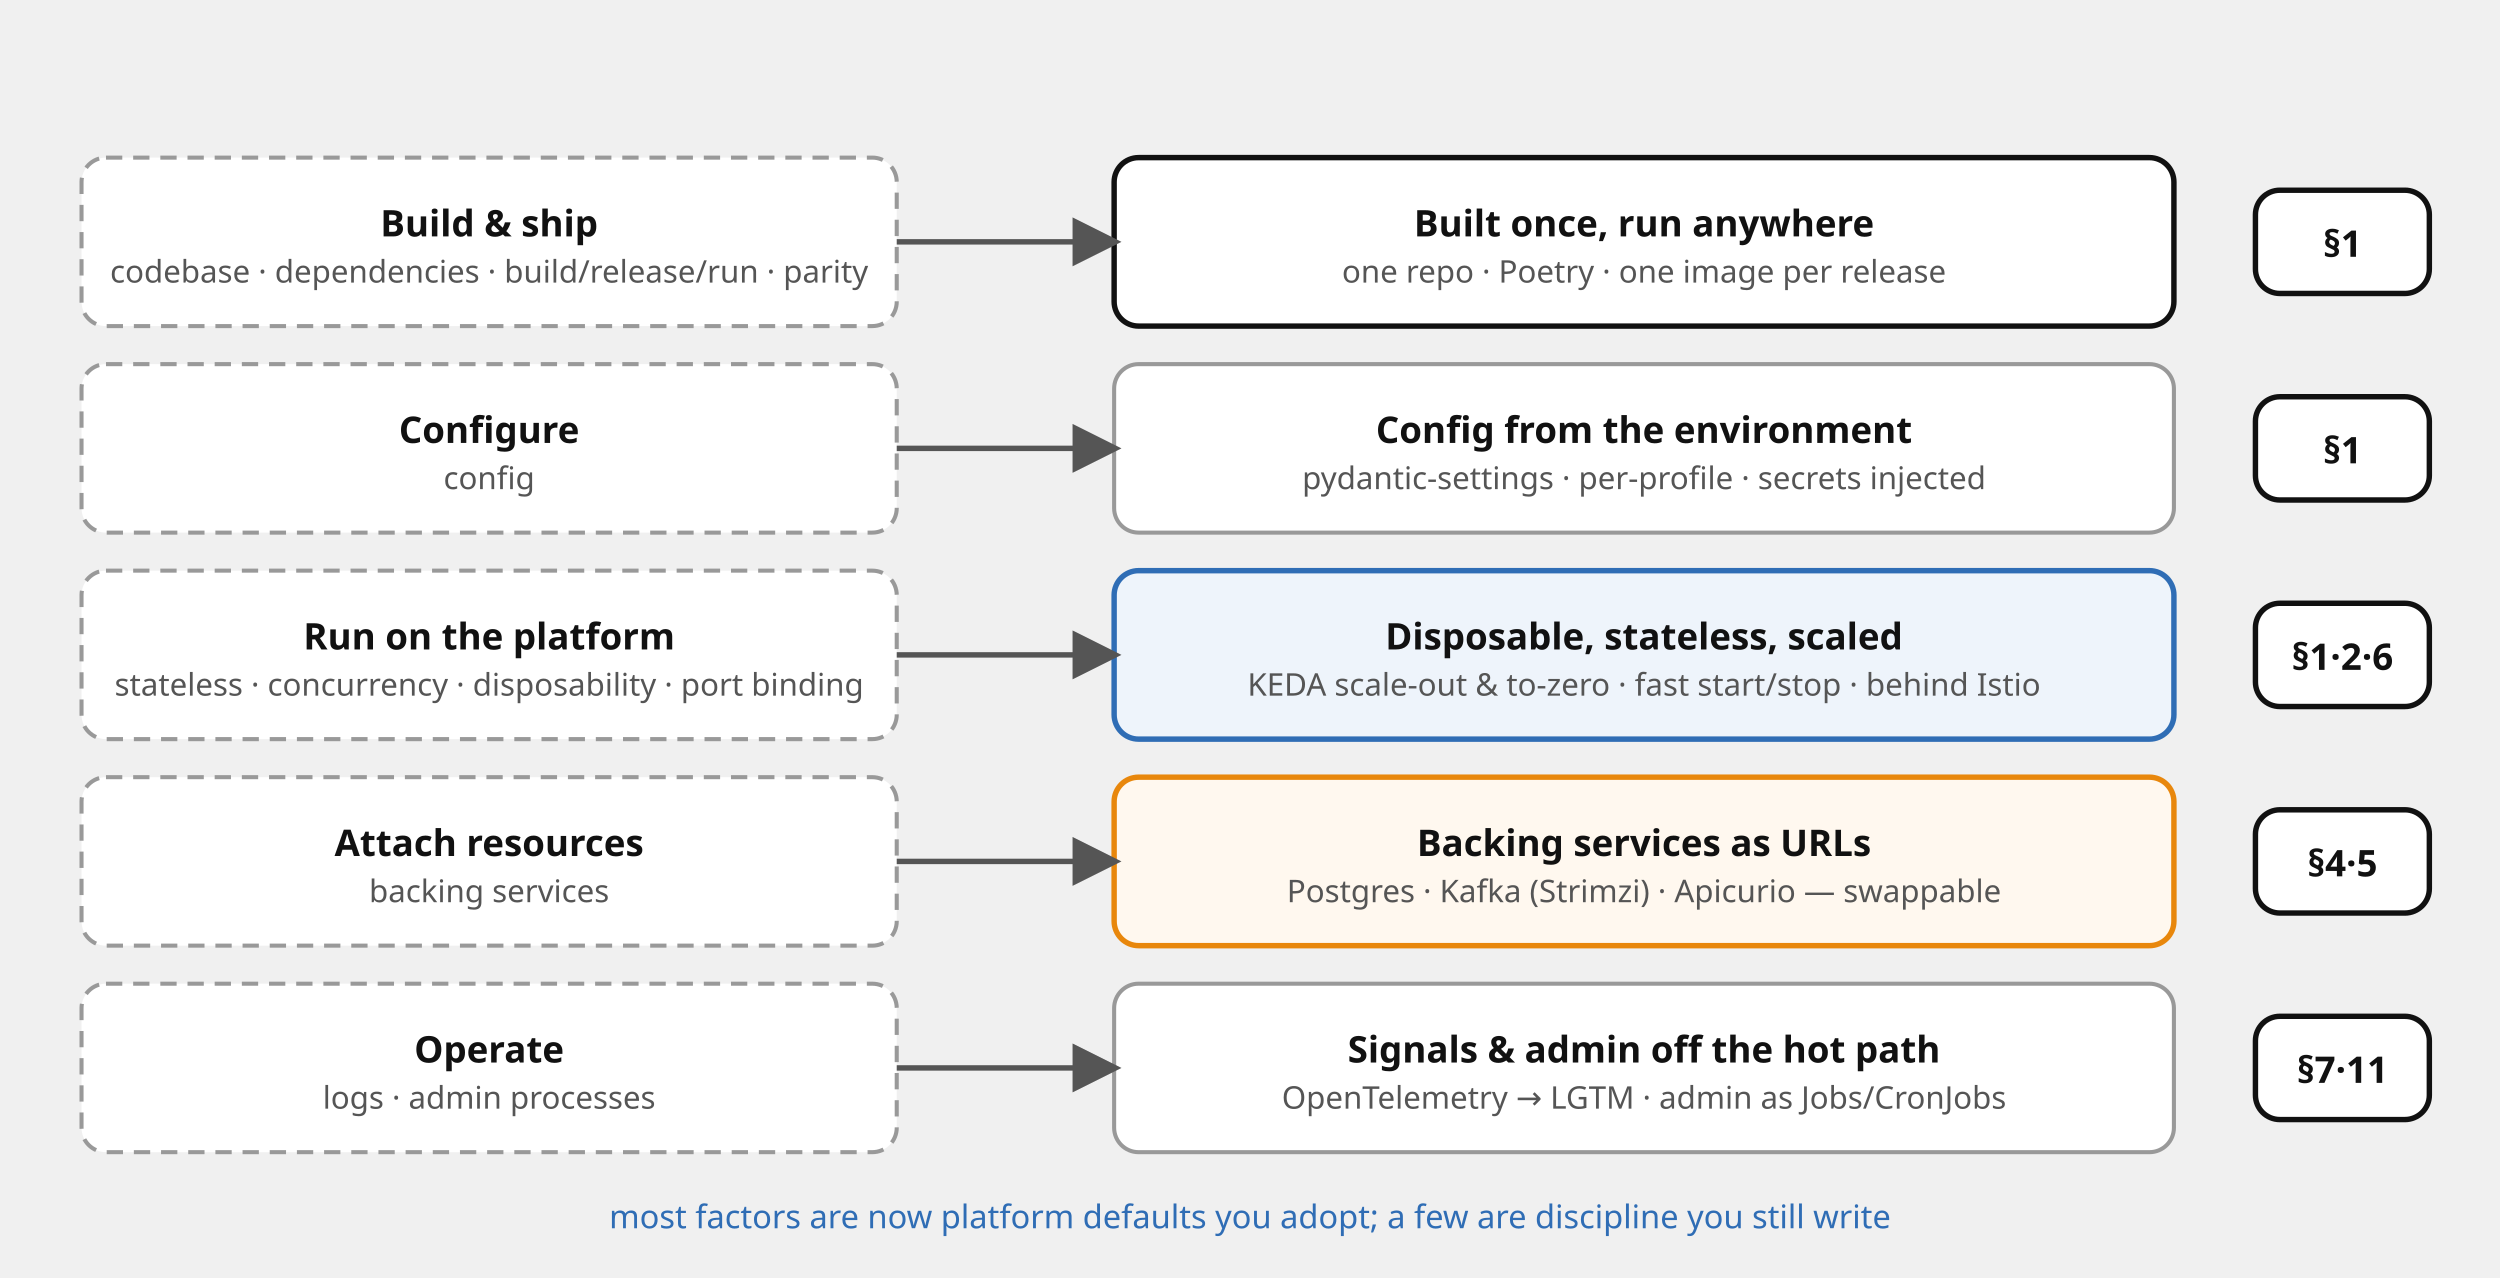
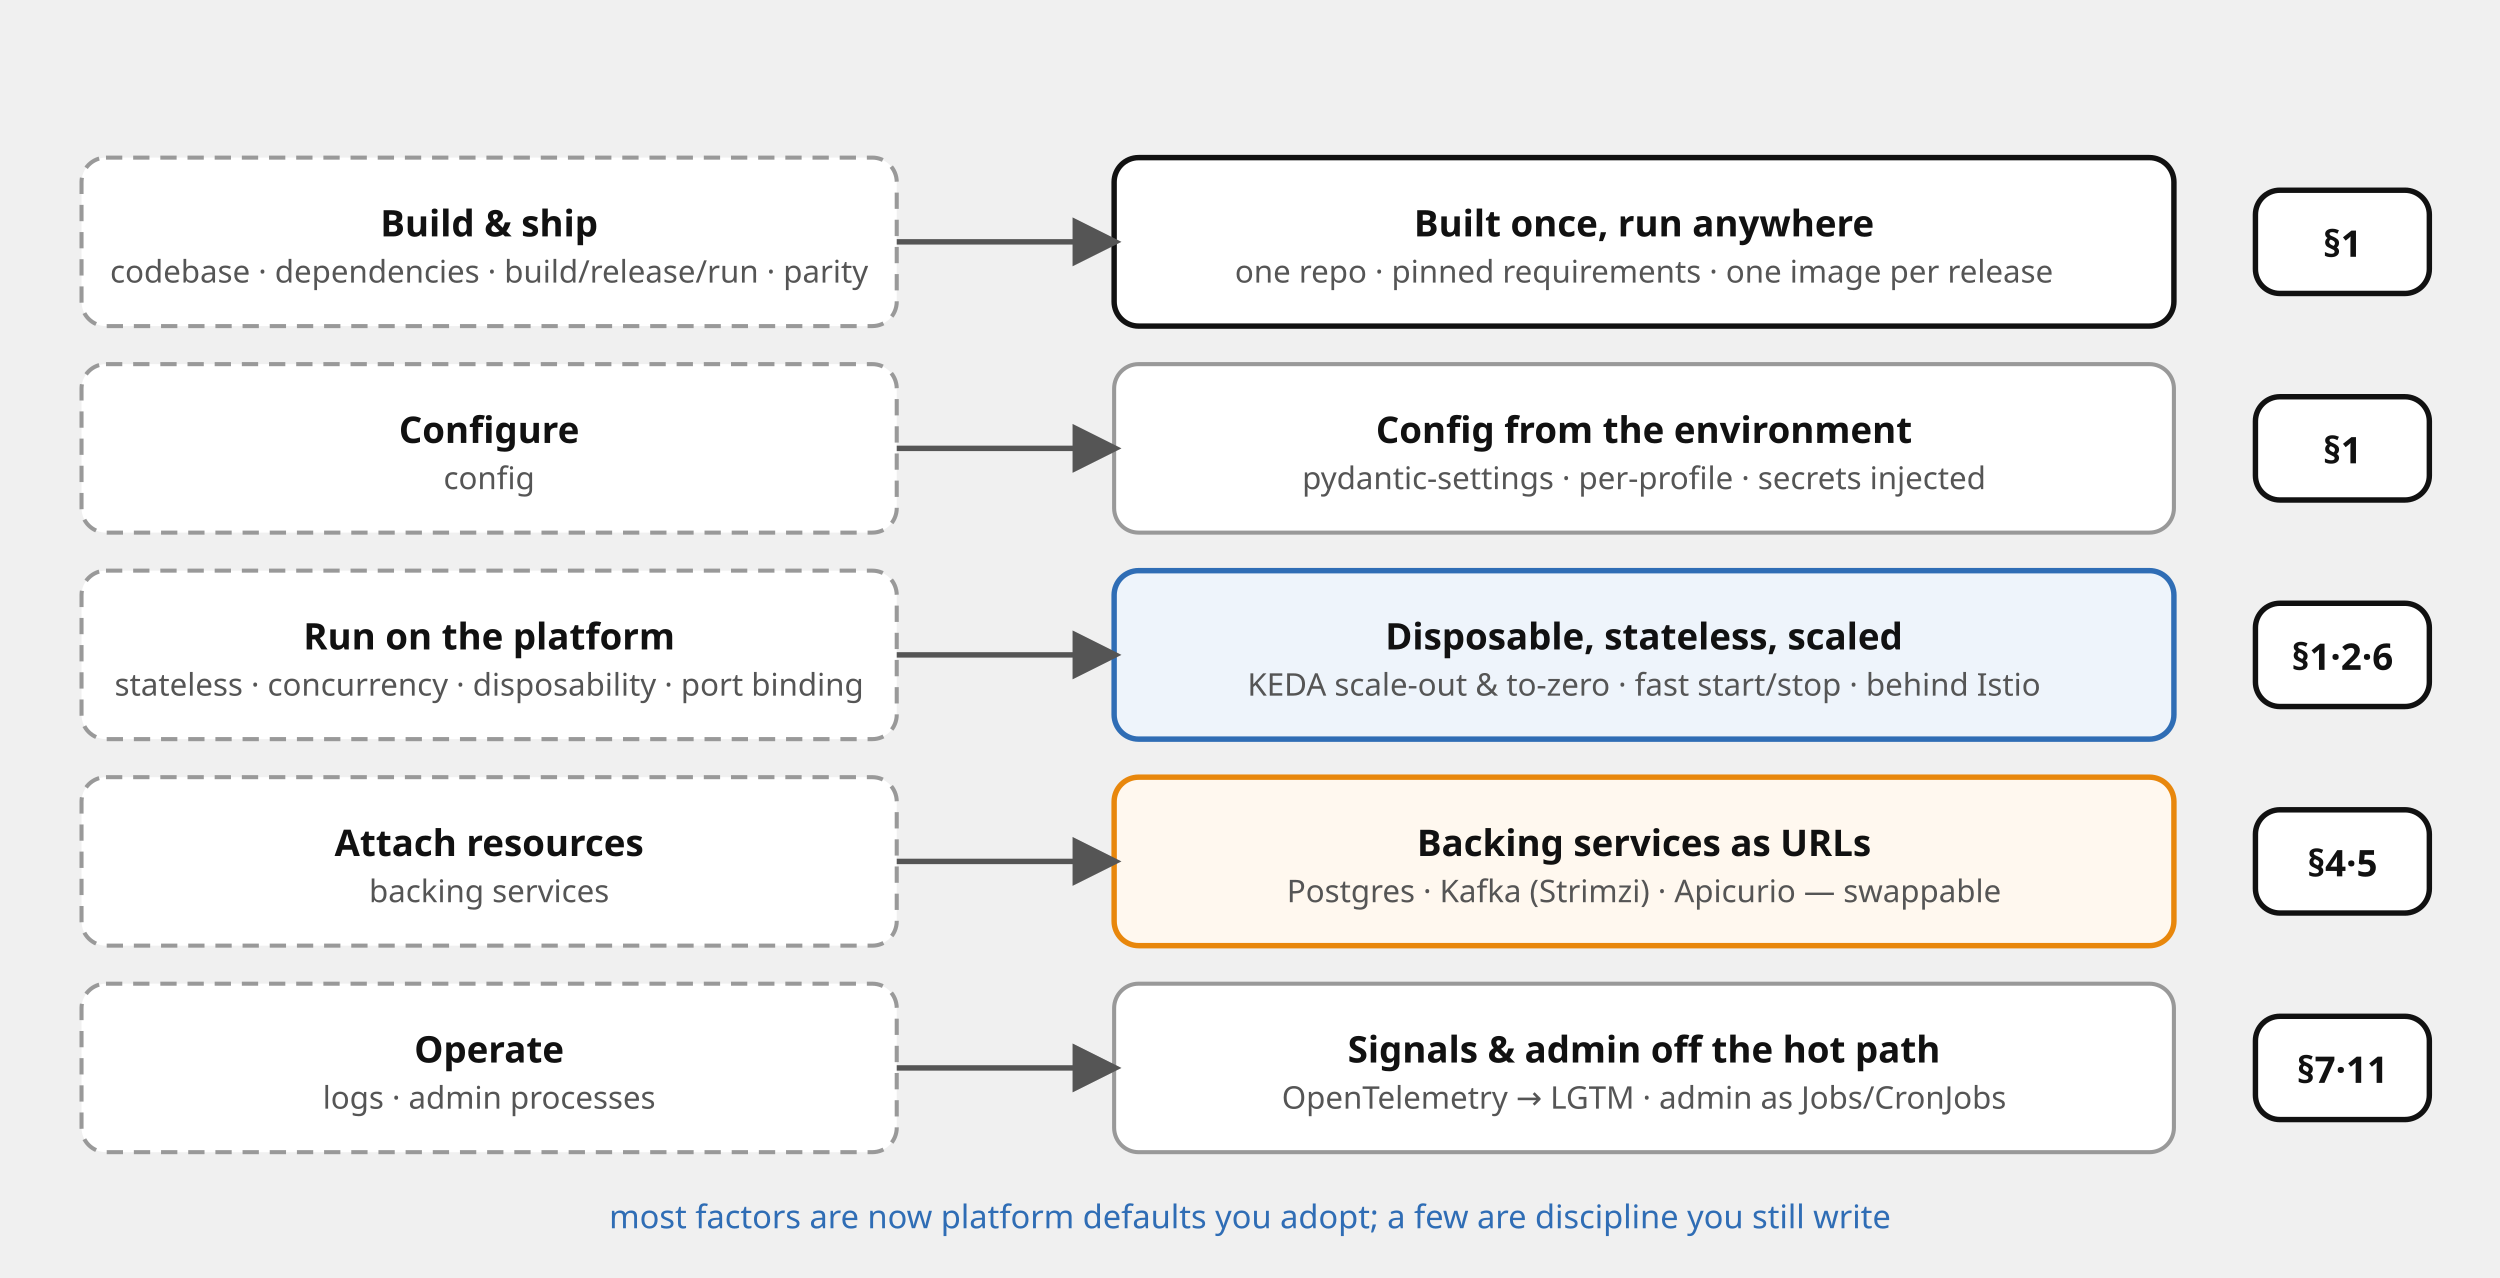
<svg xmlns="http://www.w3.org/2000/svg" viewBox="0 0 920 470" font-family="'Red Hat Text', system-ui, sans-serif" role="img">
  <defs>
    <marker id="a" viewBox="0 0 10 10" refX="8.5" refY="5" markerWidth="9" markerHeight="9" orient="auto-start-reverse">
      <path d="M0,0 L10,5 L0,10 z" fill="#555" />
    </marker>
    <marker id="am" viewBox="0 0 10 10" refX="8.5" refY="5" markerWidth="9" markerHeight="9" orient="auto-start-reverse">
      <path d="M0,0 L10,5 L0,10 z" fill="#b8650a" />
    </marker>
  </defs>
  <rect x="30" y="58" width="300" height="62" rx="9" fill="#ffffff" stroke="#999999" stroke-width="1.5" stroke-dasharray="6 4" />
  <text x="180.0" y="87.0" font-size="13.5" font-weight="700" fill="#111111" text-anchor="middle">Build &amp; ship</text>
  <text x="180.0" y="104.0" font-size="11.5" fill="#555555" text-anchor="middle">codebase · dependencies · build/release/run · parity</text>
  <rect x="410" y="58" width="390" height="62" rx="9" fill="#ffffff" stroke="#111111" stroke-width="2" />
  <text x="605.0" y="87.0" font-size="13.5" font-weight="700" fill="#111111" text-anchor="middle">Built once, run anywhere</text>
-   <text x="605.0" y="104.0" font-size="11.5" fill="#555555" text-anchor="middle">one repo · Poetry · one image per release</text>
+   <text x="605.0" y="104.0" font-size="11.5" fill="#555555" text-anchor="middle">one repo · pinned requirements · one image per release</text>
  <rect x="830" y="70" width="64" height="38" rx="9" fill="#ffffff" stroke="#111111" stroke-width="2" />
  <text x="862.0" y="94.5" font-size="13.5" font-weight="700" fill="#111111" text-anchor="middle">§1</text>
  <rect x="30" y="134" width="300" height="62" rx="9" fill="#ffffff" stroke="#999999" stroke-width="1.5" stroke-dasharray="6 4" />
  <text x="180.0" y="163.0" font-size="13.5" font-weight="700" fill="#111111" text-anchor="middle">Configure</text>
  <text x="180.0" y="180.0" font-size="11.5" fill="#555555" text-anchor="middle">config</text>
  <rect x="410" y="134" width="390" height="62" rx="9" fill="#ffffff" stroke="#999999" stroke-width="1.5" />
  <text x="605.0" y="163.0" font-size="13.5" font-weight="700" fill="#111111" text-anchor="middle">Config from the environment</text>
  <text x="605.0" y="180.0" font-size="11.5" fill="#555555" text-anchor="middle">pydantic-settings · per-profile · secrets injected</text>
  <rect x="830" y="146" width="64" height="38" rx="9" fill="#ffffff" stroke="#111111" stroke-width="2" />
  <text x="862.0" y="170.5" font-size="13.5" font-weight="700" fill="#111111" text-anchor="middle">§1</text>
  <rect x="30" y="210" width="300" height="62" rx="9" fill="#ffffff" stroke="#999999" stroke-width="1.5" stroke-dasharray="6 4" />
  <text x="180.0" y="239.0" font-size="13.5" font-weight="700" fill="#111111" text-anchor="middle">Run on the platform</text>
  <text x="180.0" y="256.0" font-size="11.5" fill="#555555" text-anchor="middle">stateless · concurrency · disposability · port binding</text>
  <rect x="410" y="210" width="390" height="62" rx="9" fill="#eef4fb" stroke="#2f6db5" stroke-width="2" />
  <text x="605.0" y="239.0" font-size="13.5" font-weight="700" fill="#111111" text-anchor="middle">Disposable, stateless, scaled</text>
  <text x="605.0" y="256.0" font-size="11.5" fill="#555555" text-anchor="middle">KEDA scale-out &amp; to-zero · fast start/stop · behind Istio</text>
  <rect x="830" y="222" width="64" height="38" rx="9" fill="#ffffff" stroke="#111111" stroke-width="2" />
  <text x="862.0" y="246.5" font-size="13.5" font-weight="700" fill="#111111" text-anchor="middle">§1·2·6</text>
  <rect x="30" y="286" width="300" height="62" rx="9" fill="#ffffff" stroke="#999999" stroke-width="1.5" stroke-dasharray="6 4" />
  <text x="180.0" y="315.0" font-size="13.5" font-weight="700" fill="#111111" text-anchor="middle">Attach resources</text>
  <text x="180.0" y="332.0" font-size="11.5" fill="#555555" text-anchor="middle">backing services</text>
  <rect x="410" y="286" width="390" height="62" rx="9" fill="#fff8ef" stroke="#e8870c" stroke-width="2" />
  <text x="605.0" y="315.0" font-size="13.5" font-weight="700" fill="#111111" text-anchor="middle">Backing services as URLs</text>
  <text x="605.0" y="332.0" font-size="11.5" fill="#555555" text-anchor="middle">Postgres · Kafka (Strimzi) · Apicurio — swappable</text>
  <rect x="830" y="298" width="64" height="38" rx="9" fill="#ffffff" stroke="#111111" stroke-width="2" />
  <text x="862.0" y="322.5" font-size="13.5" font-weight="700" fill="#111111" text-anchor="middle">§4·5</text>
  <rect x="30" y="362" width="300" height="62" rx="9" fill="#ffffff" stroke="#999999" stroke-width="1.5" stroke-dasharray="6 4" />
  <text x="180.0" y="391.0" font-size="13.5" font-weight="700" fill="#111111" text-anchor="middle">Operate</text>
  <text x="180.0" y="408.0" font-size="11.5" fill="#555555" text-anchor="middle">logs · admin processes</text>
  <rect x="410" y="362" width="390" height="62" rx="9" fill="#ffffff" stroke="#999999" stroke-width="1.5" />
  <text x="605.0" y="391.0" font-size="13.5" font-weight="700" fill="#111111" text-anchor="middle">Signals &amp; admin off the hot path</text>
  <text x="605.0" y="408.0" font-size="11.5" fill="#555555" text-anchor="middle">OpenTelemetry → LGTM · admin as Jobs/CronJobs</text>
  <rect x="830" y="374" width="64" height="38" rx="9" fill="#ffffff" stroke="#111111" stroke-width="2" />
  <text x="862.0" y="398.5" font-size="13.5" font-weight="700" fill="#111111" text-anchor="middle">§7·11</text>
  <path d="M330,89 L410,89" fill="none" stroke="#555" stroke-width="2" marker-end="url(#a)" />
  <path d="M330,165 L410,165" fill="none" stroke="#555" stroke-width="2" marker-end="url(#a)" />
  <path d="M330,241 L410,241" fill="none" stroke="#555" stroke-width="2" marker-end="url(#a)" />
  <path d="M330,317 L410,317" fill="none" stroke="#555" stroke-width="2" marker-end="url(#a)" />
  <path d="M330,393 L410,393" fill="none" stroke="#555" stroke-width="2" marker-end="url(#a)" />
  <text x="460" y="452" font-size="12" fill="#2f6db5" text-anchor="middle">most factors are now platform defaults you adopt; a few are discipline you still write</text>
</svg>
